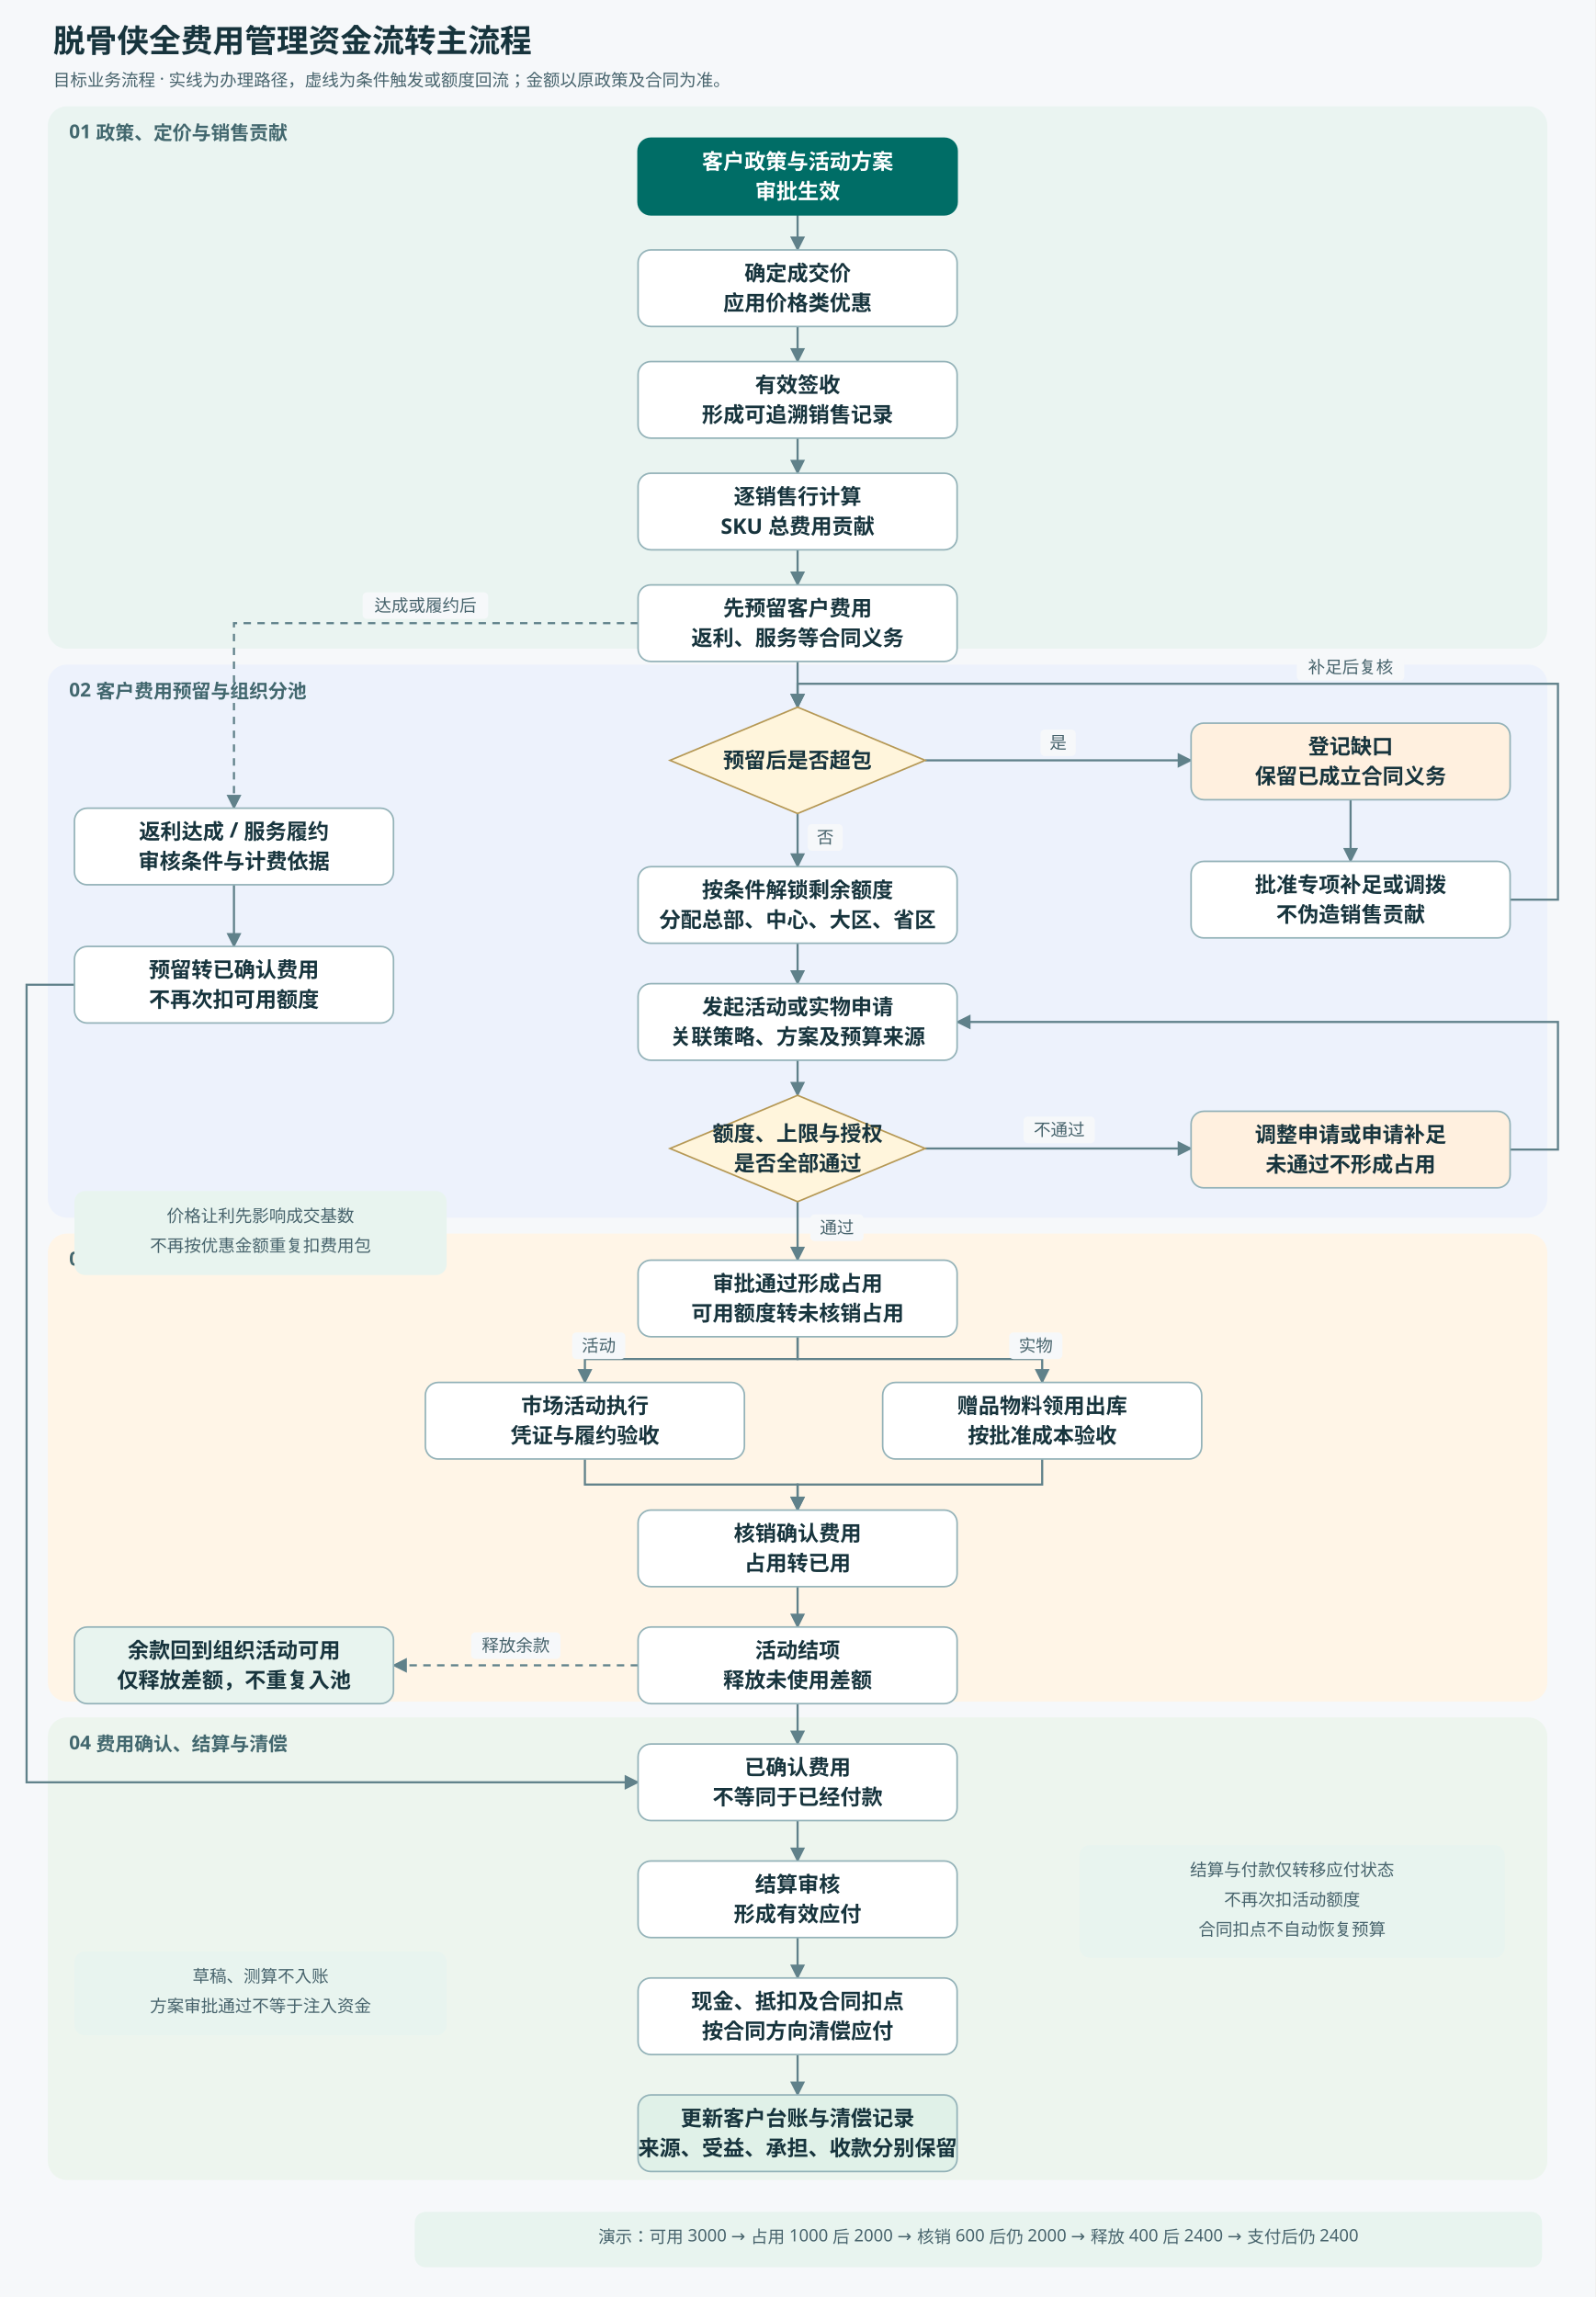
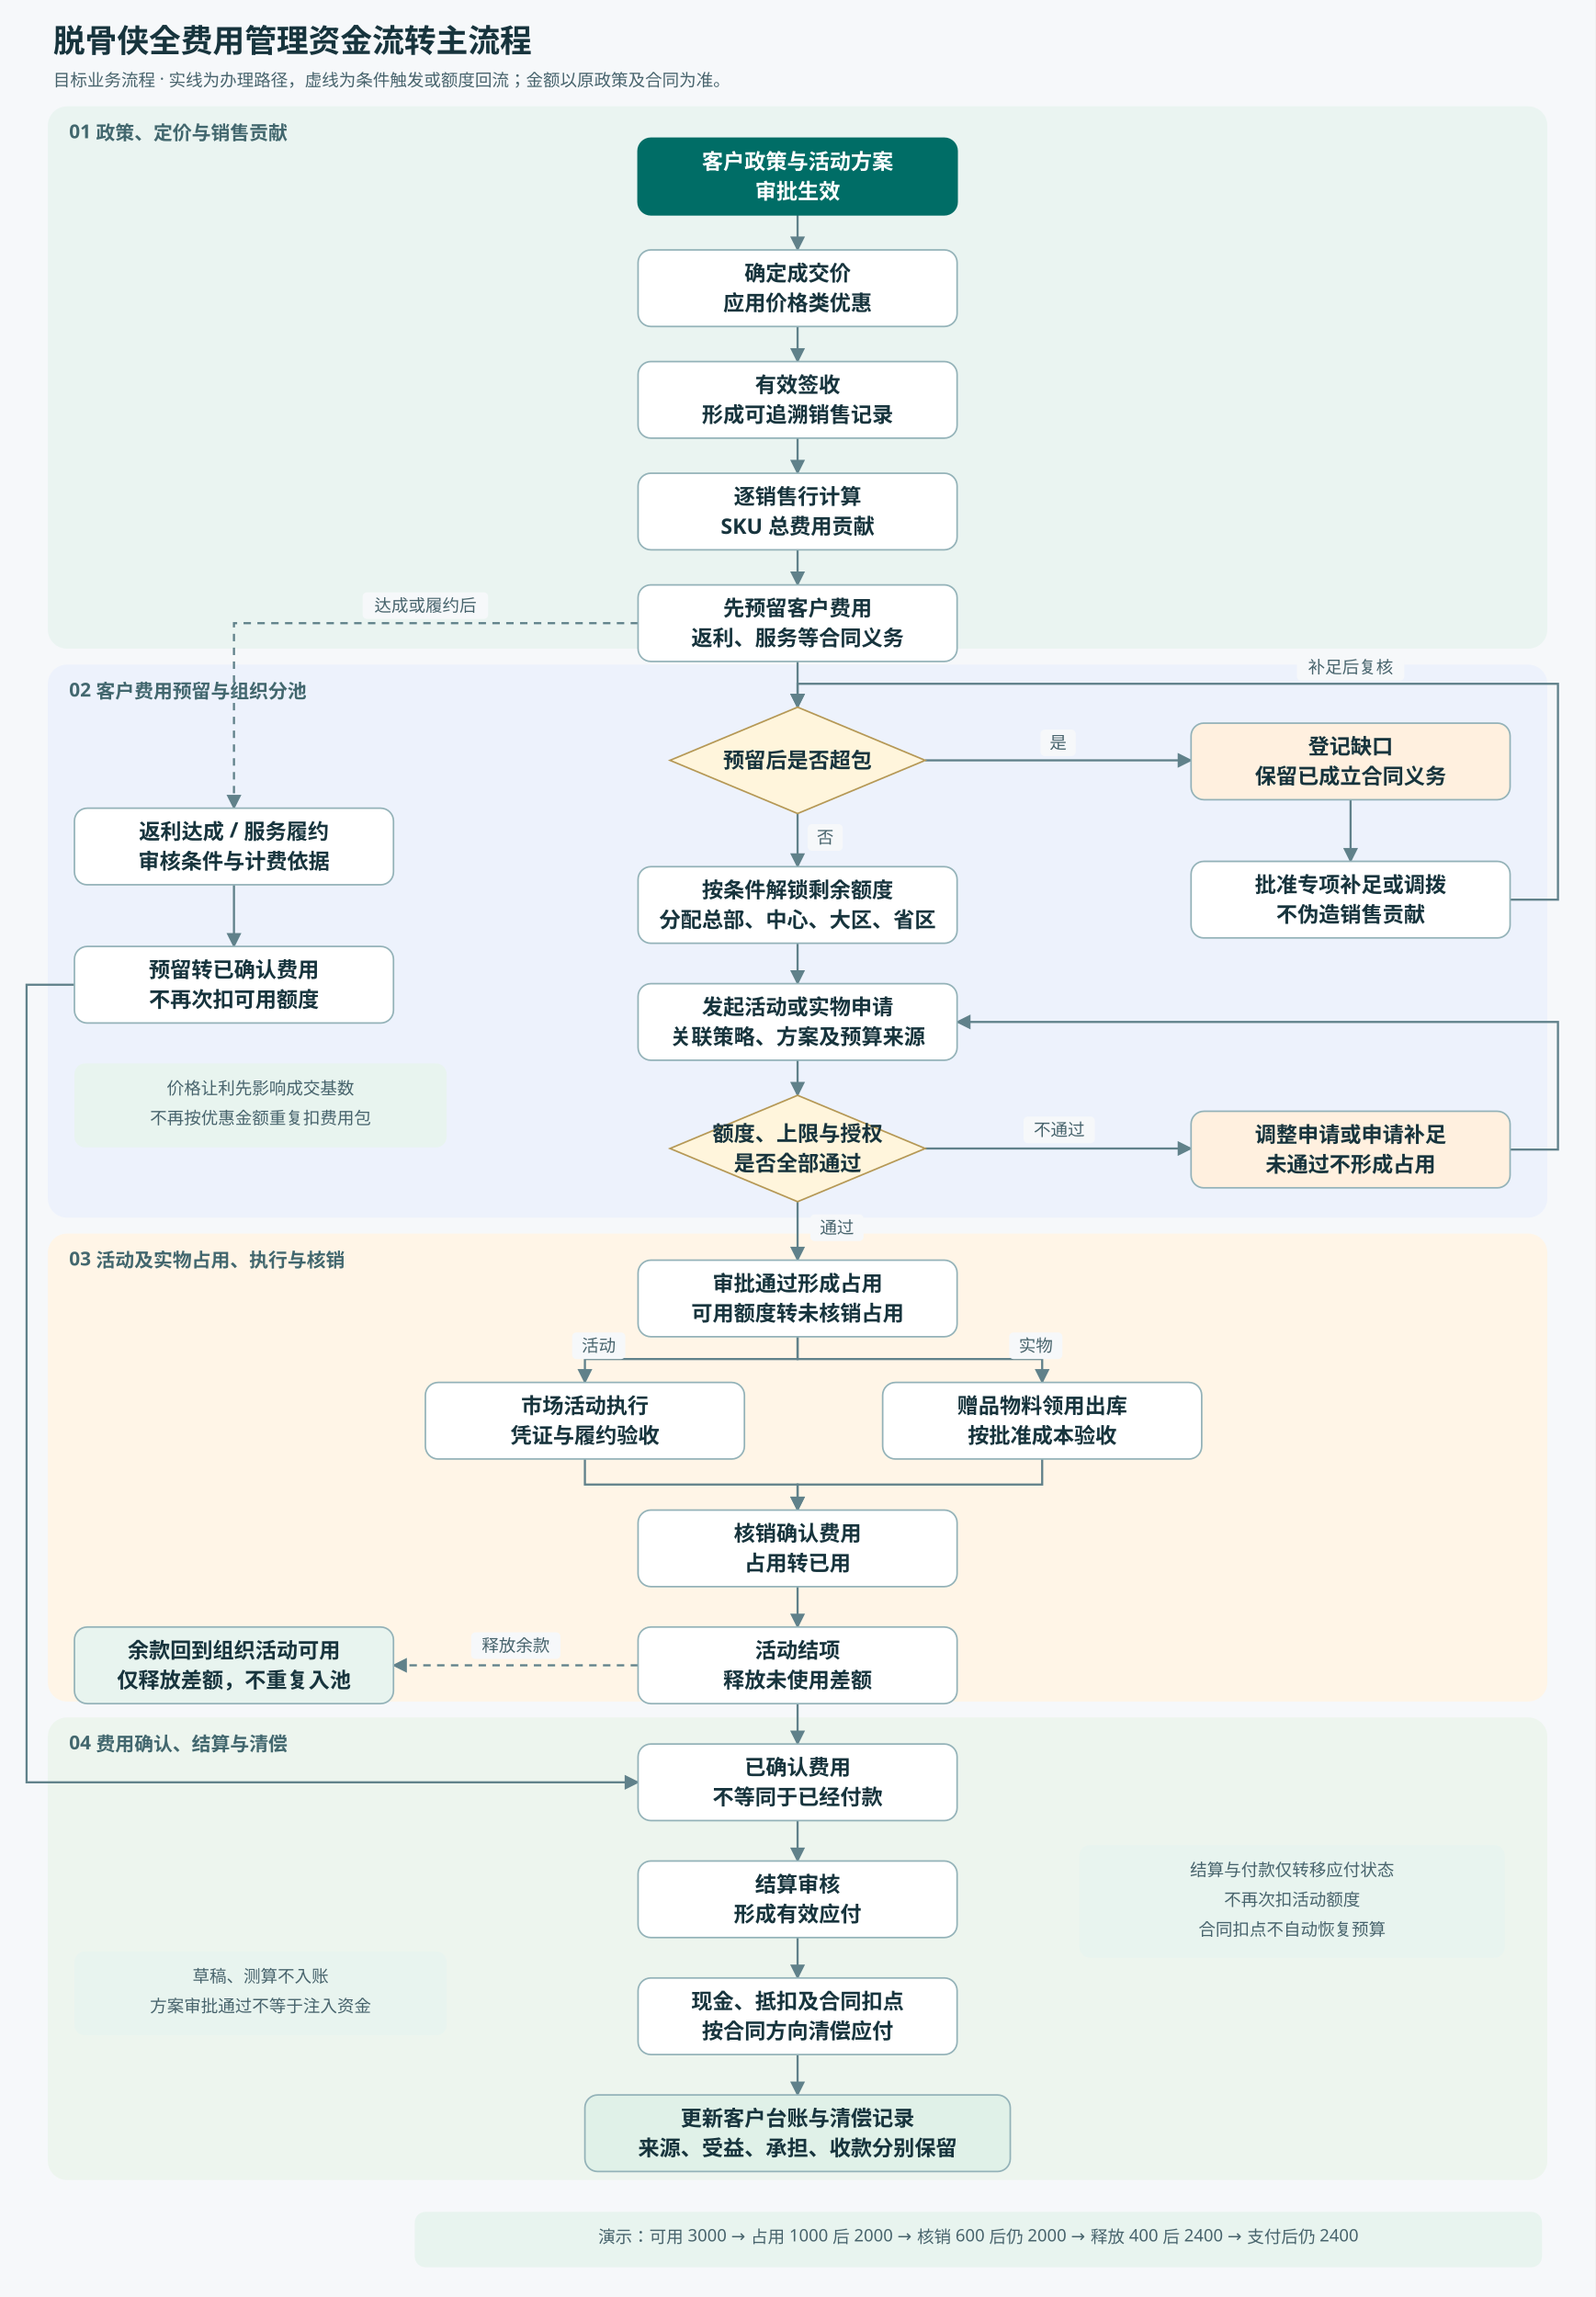
<svg xmlns="http://www.w3.org/2000/svg" width="1500" height="2160" viewBox="0 0 1500 2160" role="img" aria-label="脱骨侠全费用管理资金流转主流程">
  <defs>
    <marker id="arrow" viewBox="0 0 10 10" refX="9" refY="5" markerWidth="7" markerHeight="7" orient="auto-start-reverse">
      <path d="M0 0L10 5L0 10Z" fill="#60818a" />
    </marker>
  </defs>
  <style>text{font-family:'Microsoft YaHei','PingFang SC',sans-serif;fill:#17343d} .node{font-size:20px;font-weight:600}.label{font-size:16px;fill:#47636c}.phase{font-size:18px;font-weight:700;fill:#42676e}</style>
  <rect width="1500" height="2160" fill="#f6f8fa" />
  <text x="50" y="49" font-size="30" font-weight="750">脱骨侠全费用管理资金流转主流程</text>
  <text x="50" y="81" class="label">目标业务流程 · 实线为办理路径，虚线为条件触发或额度回流；金额以原政策及合同为准。</text>
  <rect x="45" y="100" width="1410" height="510" rx="18" fill="#eaf4f1" />
  <text x="65" y="130" class="phase">01 政策、定价与销售贡献</text>
  <rect x="45" y="625" width="1410" height="520" rx="18" fill="#edf2fc" />
  <text x="65" y="655" class="phase">02 客户费用预留与组织分池</text>
  <rect x="45" y="1160" width="1410" height="440" rx="18" fill="#fff5e7" />
  <text x="65" y="1190" class="phase">03 活动及实物占用、执行与核销</text>
  <rect x="45" y="1615" width="1410" height="435" rx="18" fill="#edf5ee" />
  <text x="65" y="1645" class="phase">04 费用确认、结算与清偿</text>
  <path d="M750 202 L750 235" fill="none" stroke="#60818a" stroke-width="2" marker-end="url(#arrow)" />
  <path d="M750 307 L750 340" fill="none" stroke="#60818a" stroke-width="2" marker-end="url(#arrow)" />
  <path d="M750 412 L750 445" fill="none" stroke="#60818a" stroke-width="2" marker-end="url(#arrow)" />
  <path d="M750 517 L750 550" fill="none" stroke="#60818a" stroke-width="2" marker-end="url(#arrow)" />
  <path d="M750 622 L750 665" fill="none" stroke="#60818a" stroke-width="2" marker-end="url(#arrow)" />
  <path d="M870 715 L1120 715" fill="none" stroke="#60818a" stroke-width="2" marker-end="url(#arrow)" />
  <rect x="978.5" y="686" width="33" height="25" rx="4" fill="#f6f8fa" />
  <text x="995" y="704" text-anchor="middle" class="label">是</text>
  <path d="M1270 752 L1270 810" fill="none" stroke="#60818a" stroke-width="2" marker-end="url(#arrow)" />
  <path d="M1420 846 L1465 846 L1465 643 L750 643 L750 665" fill="none" stroke="#60818a" stroke-width="2" marker-end="url(#arrow)" />
  <rect x="1219.5" y="615" width="101" height="25" rx="4" fill="#f6f8fa" />
  <text x="1270" y="633" text-anchor="middle" class="label">补足后复核</text>
  <path d="M750 765 L750 815" fill="none" stroke="#60818a" stroke-width="2" marker-end="url(#arrow)" />
  <rect x="759.5" y="775" width="33" height="25" rx="4" fill="#f6f8fa" />
  <text x="776" y="793" text-anchor="middle" class="label">否</text>
  <path d="M600 586 L220 586 L220 760" fill="none" stroke="#60818a" stroke-width="2" stroke-dasharray="7 6" marker-end="url(#arrow)" />
  <rect x="341" y="557" width="118" height="25" rx="4" fill="#f6f8fa" />
  <text x="400" y="575" text-anchor="middle" class="label">达成或履约后</text>
  <path d="M220 832 L220 890" fill="none" stroke="#60818a" stroke-width="2" marker-end="url(#arrow)" />
  <path d="M70 926 L25 926 L25 1676 L600 1676" fill="none" stroke="#60818a" stroke-width="2" marker-end="url(#arrow)" />
  <path d="M750 887 L750 925" fill="none" stroke="#60818a" stroke-width="2" marker-end="url(#arrow)" />
  <path d="M750 997 L750 1030" fill="none" stroke="#60818a" stroke-width="2" marker-end="url(#arrow)" />
  <path d="M870 1080 L1120 1080" fill="none" stroke="#60818a" stroke-width="2" marker-end="url(#arrow)" />
  <rect x="962.5" y="1050" width="67" height="25" rx="4" fill="#f6f8fa" />
  <text x="996" y="1068" text-anchor="middle" class="label">不通过</text>
  <path d="M1420 1081 L1465 1081 L1465 961 L900 961" fill="none" stroke="#60818a" stroke-width="2" marker-end="url(#arrow)" />
  <path d="M750 1130 L750 1185" fill="none" stroke="#60818a" stroke-width="2" marker-end="url(#arrow)" />
  <rect x="762" y="1142" width="50" height="25" rx="4" fill="#f6f8fa" />
  <text x="787" y="1160" text-anchor="middle" class="label">通过</text>
  <path d="M750 1257 L750 1278 L550 1278 L550 1300" fill="none" stroke="#60818a" stroke-width="2" marker-end="url(#arrow)" />
  <rect x="538" y="1253" width="50" height="25" rx="4" fill="#f6f8fa" />
  <text x="563" y="1271" text-anchor="middle" class="label">活动</text>
  <path d="M750 1257 L750 1278 L980 1278 L980 1300" fill="none" stroke="#60818a" stroke-width="2" marker-end="url(#arrow)" />
  <rect x="949" y="1253" width="50" height="25" rx="4" fill="#f6f8fa" />
  <text x="974" y="1271" text-anchor="middle" class="label">实物</text>
  <path d="M550 1372 L550 1396 L750 1396 L750 1420" fill="none" stroke="#60818a" stroke-width="2" marker-end="url(#arrow)" />
  <path d="M980 1372 L980 1396 L750 1396 L750 1420" fill="none" stroke="#60818a" stroke-width="2" marker-end="url(#arrow)" />
  <path d="M750 1492 L750 1530" fill="none" stroke="#60818a" stroke-width="2" marker-end="url(#arrow)" />
  <path d="M600 1566 L370 1566" fill="none" stroke="#60818a" stroke-width="2" stroke-dasharray="7 6" marker-end="url(#arrow)" />
  <rect x="443" y="1535" width="84" height="25" rx="4" fill="#f6f8fa" />
  <text x="485" y="1553" text-anchor="middle" class="label">释放余款</text>
  <path d="M750 1602 L750 1640" fill="none" stroke="#60818a" stroke-width="2" marker-end="url(#arrow)" />
  <path d="M750 1712 L750 1750" fill="none" stroke="#60818a" stroke-width="2" marker-end="url(#arrow)" />
  <path d="M750 1822 L750 1860" fill="none" stroke="#60818a" stroke-width="2" marker-end="url(#arrow)" />
  <path d="M750 1932 L750 1970" fill="none" stroke="#60818a" stroke-width="2" marker-end="url(#arrow)" />
  <rect x="600" y="130" width="300" height="72" rx="12" fill="#006d66" stroke="#006d66" stroke-width="1.5" />
  <text x="750" y="159" text-anchor="middle" class="node" style="fill:white">客户政策与活动方案</text>
  <text x="750" y="187" text-anchor="middle" class="node" style="fill:white">审批生效</text>
  <rect x="600" y="235" width="300" height="72" rx="12" fill="#fff" stroke="#93b2b8" stroke-width="1.5" />
  <text x="750" y="264" text-anchor="middle" class="node">确定成交价</text>
  <text x="750" y="292" text-anchor="middle" class="node">应用价格类优惠</text>
  <rect x="600" y="340" width="300" height="72" rx="12" fill="#fff" stroke="#93b2b8" stroke-width="1.5" />
  <text x="750" y="369" text-anchor="middle" class="node">有效签收</text>
  <text x="750" y="397" text-anchor="middle" class="node">形成可追溯销售记录</text>
  <rect x="600" y="445" width="300" height="72" rx="12" fill="#fff" stroke="#93b2b8" stroke-width="1.5" />
  <text x="750" y="474" text-anchor="middle" class="node">逐销售行计算</text>
  <text x="750" y="502" text-anchor="middle" class="node">SKU 总费用贡献</text>
  <rect x="600" y="550" width="300" height="72" rx="12" fill="#fff" stroke="#93b2b8" stroke-width="1.5" />
  <text x="750" y="579" text-anchor="middle" class="node">先预留客户费用</text>
  <text x="750" y="607" text-anchor="middle" class="node">返利、服务等合同义务</text>
  <path d="M750 665L870 715L750 765L630 715Z" fill="#fff5dc" stroke="#b59855" stroke-width="1.5" />
  <text x="750" y="722" text-anchor="middle" class="node">预留后是否超包</text>
  <rect x="1120" y="680" width="300" height="72" rx="12" fill="#fff0df" stroke="#93b2b8" stroke-width="1.5" />
  <text x="1270" y="709" text-anchor="middle" class="node">登记缺口</text>
  <text x="1270" y="737" text-anchor="middle" class="node">保留已成立合同义务</text>
  <rect x="1120" y="810" width="300" height="72" rx="12" fill="#fff" stroke="#93b2b8" stroke-width="1.5" />
  <text x="1270" y="839" text-anchor="middle" class="node">批准专项补足或调拨</text>
  <text x="1270" y="867" text-anchor="middle" class="node">不伪造销售贡献</text>
  <rect x="600" y="815" width="300" height="72" rx="12" fill="#fff" stroke="#93b2b8" stroke-width="1.5" />
  <text x="750" y="844" text-anchor="middle" class="node">按条件解锁剩余额度</text>
  <text x="750" y="872" text-anchor="middle" class="node">分配总部、中心、大区、省区</text>
  <rect x="70" y="760" width="300" height="72" rx="12" fill="#fff" stroke="#93b2b8" stroke-width="1.5" />
  <text x="220" y="789" text-anchor="middle" class="node">返利达成 / 服务履约</text>
  <text x="220" y="817" text-anchor="middle" class="node">审核条件与计费依据</text>
  <rect x="70" y="890" width="300" height="72" rx="12" fill="#fff" stroke="#93b2b8" stroke-width="1.5" />
  <text x="220" y="919" text-anchor="middle" class="node">预留转已确认费用</text>
  <text x="220" y="947" text-anchor="middle" class="node">不再次扣可用额度</text>
  <rect x="600" y="925" width="300" height="72" rx="12" fill="#fff" stroke="#93b2b8" stroke-width="1.5" />
  <text x="750" y="954" text-anchor="middle" class="node">发起活动或实物申请</text>
  <text x="750" y="982" text-anchor="middle" class="node">关联策略、方案及预算来源</text>
  <path d="M750 1030L870 1080L750 1130L630 1080Z" fill="#fff5dc" stroke="#b59855" stroke-width="1.5" />
  <text x="750" y="1073" text-anchor="middle" class="node">额度、上限与授权</text>
  <text x="750" y="1101" text-anchor="middle" class="node">是否全部通过</text>
  <rect x="1120" y="1045" width="300" height="72" rx="12" fill="#fff0df" stroke="#93b2b8" stroke-width="1.5" />
  <text x="1270" y="1074" text-anchor="middle" class="node">调整申请或申请补足</text>
  <text x="1270" y="1102" text-anchor="middle" class="node">未通过不形成占用</text>
  <rect x="600" y="1185" width="300" height="72" rx="12" fill="#fff" stroke="#93b2b8" stroke-width="1.5" />
  <text x="750" y="1214" text-anchor="middle" class="node">审批通过形成占用</text>
  <text x="750" y="1242" text-anchor="middle" class="node">可用额度转未核销占用</text>
  <rect x="400" y="1300" width="300" height="72" rx="12" fill="#fff" stroke="#93b2b8" stroke-width="1.5" />
  <text x="550" y="1329" text-anchor="middle" class="node">市场活动执行</text>
  <text x="550" y="1357" text-anchor="middle" class="node">凭证与履约验收</text>
  <rect x="830" y="1300" width="300" height="72" rx="12" fill="#fff" stroke="#93b2b8" stroke-width="1.5" />
  <text x="980" y="1329" text-anchor="middle" class="node">赠品物料领用出库</text>
  <text x="980" y="1357" text-anchor="middle" class="node">按批准成本验收</text>
  <rect x="600" y="1420" width="300" height="72" rx="12" fill="#fff" stroke="#93b2b8" stroke-width="1.5" />
  <text x="750" y="1449" text-anchor="middle" class="node">核销确认费用</text>
  <text x="750" y="1477" text-anchor="middle" class="node">占用转已用</text>
  <rect x="600" y="1530" width="300" height="72" rx="12" fill="#fff" stroke="#93b2b8" stroke-width="1.5" />
  <text x="750" y="1559" text-anchor="middle" class="node">活动结项</text>
  <text x="750" y="1587" text-anchor="middle" class="node">释放未使用差额</text>
  <rect x="70" y="1530" width="300" height="72" rx="12" fill="#e8f4ef" stroke="#93b2b8" stroke-width="1.5" />
  <text x="220" y="1559" text-anchor="middle" class="node">余款回到组织活动可用</text>
  <text x="220" y="1587" text-anchor="middle" class="node">仅释放差额，不重复入池</text>
  <rect x="600" y="1640" width="300" height="72" rx="12" fill="#fff" stroke="#93b2b8" stroke-width="1.5" />
  <text x="750" y="1669" text-anchor="middle" class="node">已确认费用</text>
  <text x="750" y="1697" text-anchor="middle" class="node">不等同于已经付款</text>
  <rect x="600" y="1750" width="300" height="72" rx="12" fill="#fff" stroke="#93b2b8" stroke-width="1.5" />
  <text x="750" y="1779" text-anchor="middle" class="node">结算审核</text>
  <text x="750" y="1807" text-anchor="middle" class="node">形成有效应付</text>
  <rect x="600" y="1860" width="300" height="72" rx="12" fill="#fff" stroke="#93b2b8" stroke-width="1.5" />
  <text x="750" y="1889" text-anchor="middle" class="node">现金、抵扣及合同扣点</text>
  <text x="750" y="1917" text-anchor="middle" class="node">按合同方向清偿应付</text>
-   <rect x="600" y="1970" width="300" height="72" rx="12" fill="#e0f1e8" stroke="#93b2b8" stroke-width="1.5" />
+   <rect x="550" y="1970" width="400" height="72" rx="12" fill="#e0f1e8" stroke="#93b2b8" stroke-width="1.5" />
  <text x="750" y="1999" text-anchor="middle" class="node">更新客户台账与清偿记录</text>
  <text x="750" y="2027" text-anchor="middle" class="node">来源、受益、承担、收款分别保留</text>
-   <rect x="70" y="1120" width="350" height="79" rx="10" fill="#e8f4ef" />
-   <text x="245" y="1149" text-anchor="middle" class="label">价格让利先影响成交基数</text>
-   <text x="245" y="1177" text-anchor="middle" class="label">不再按优惠金额重复扣费用包</text>
+   <rect x="70" y="1000" width="350" height="79" rx="10" fill="#e8f4ef" />
+   <text x="245" y="1029" text-anchor="middle" class="label">价格让利先影响成交基数</text>
+   <text x="245" y="1057" text-anchor="middle" class="label">不再按优惠金额重复扣费用包</text>
  <rect x="1015" y="1735" width="400" height="106" rx="10" fill="#e8f4ef" />
  <text x="1215" y="1764" text-anchor="middle" class="label">结算与付款仅转移应付状态</text>
  <text x="1215" y="1792" text-anchor="middle" class="label">不再次扣活动额度</text>
  <text x="1215" y="1820" text-anchor="middle" class="label">合同扣点不自动恢复预算</text>
  <rect x="70" y="1835" width="350" height="79" rx="10" fill="#e8f4ef" />
  <text x="245" y="1864" text-anchor="middle" class="label">草稿、测算不入账</text>
  <text x="245" y="1892" text-anchor="middle" class="label">方案审批通过不等于注入资金</text>
  <rect x="390" y="2080" width="1060" height="52" rx="10" fill="#e8f4ef" />
  <text x="920" y="2109" text-anchor="middle" class="label">演示：可用 3000 → 占用 1000 后 2000 → 核销 600 后仍 2000 → 释放 400 后 2400 → 支付后仍 2400</text>
</svg>
